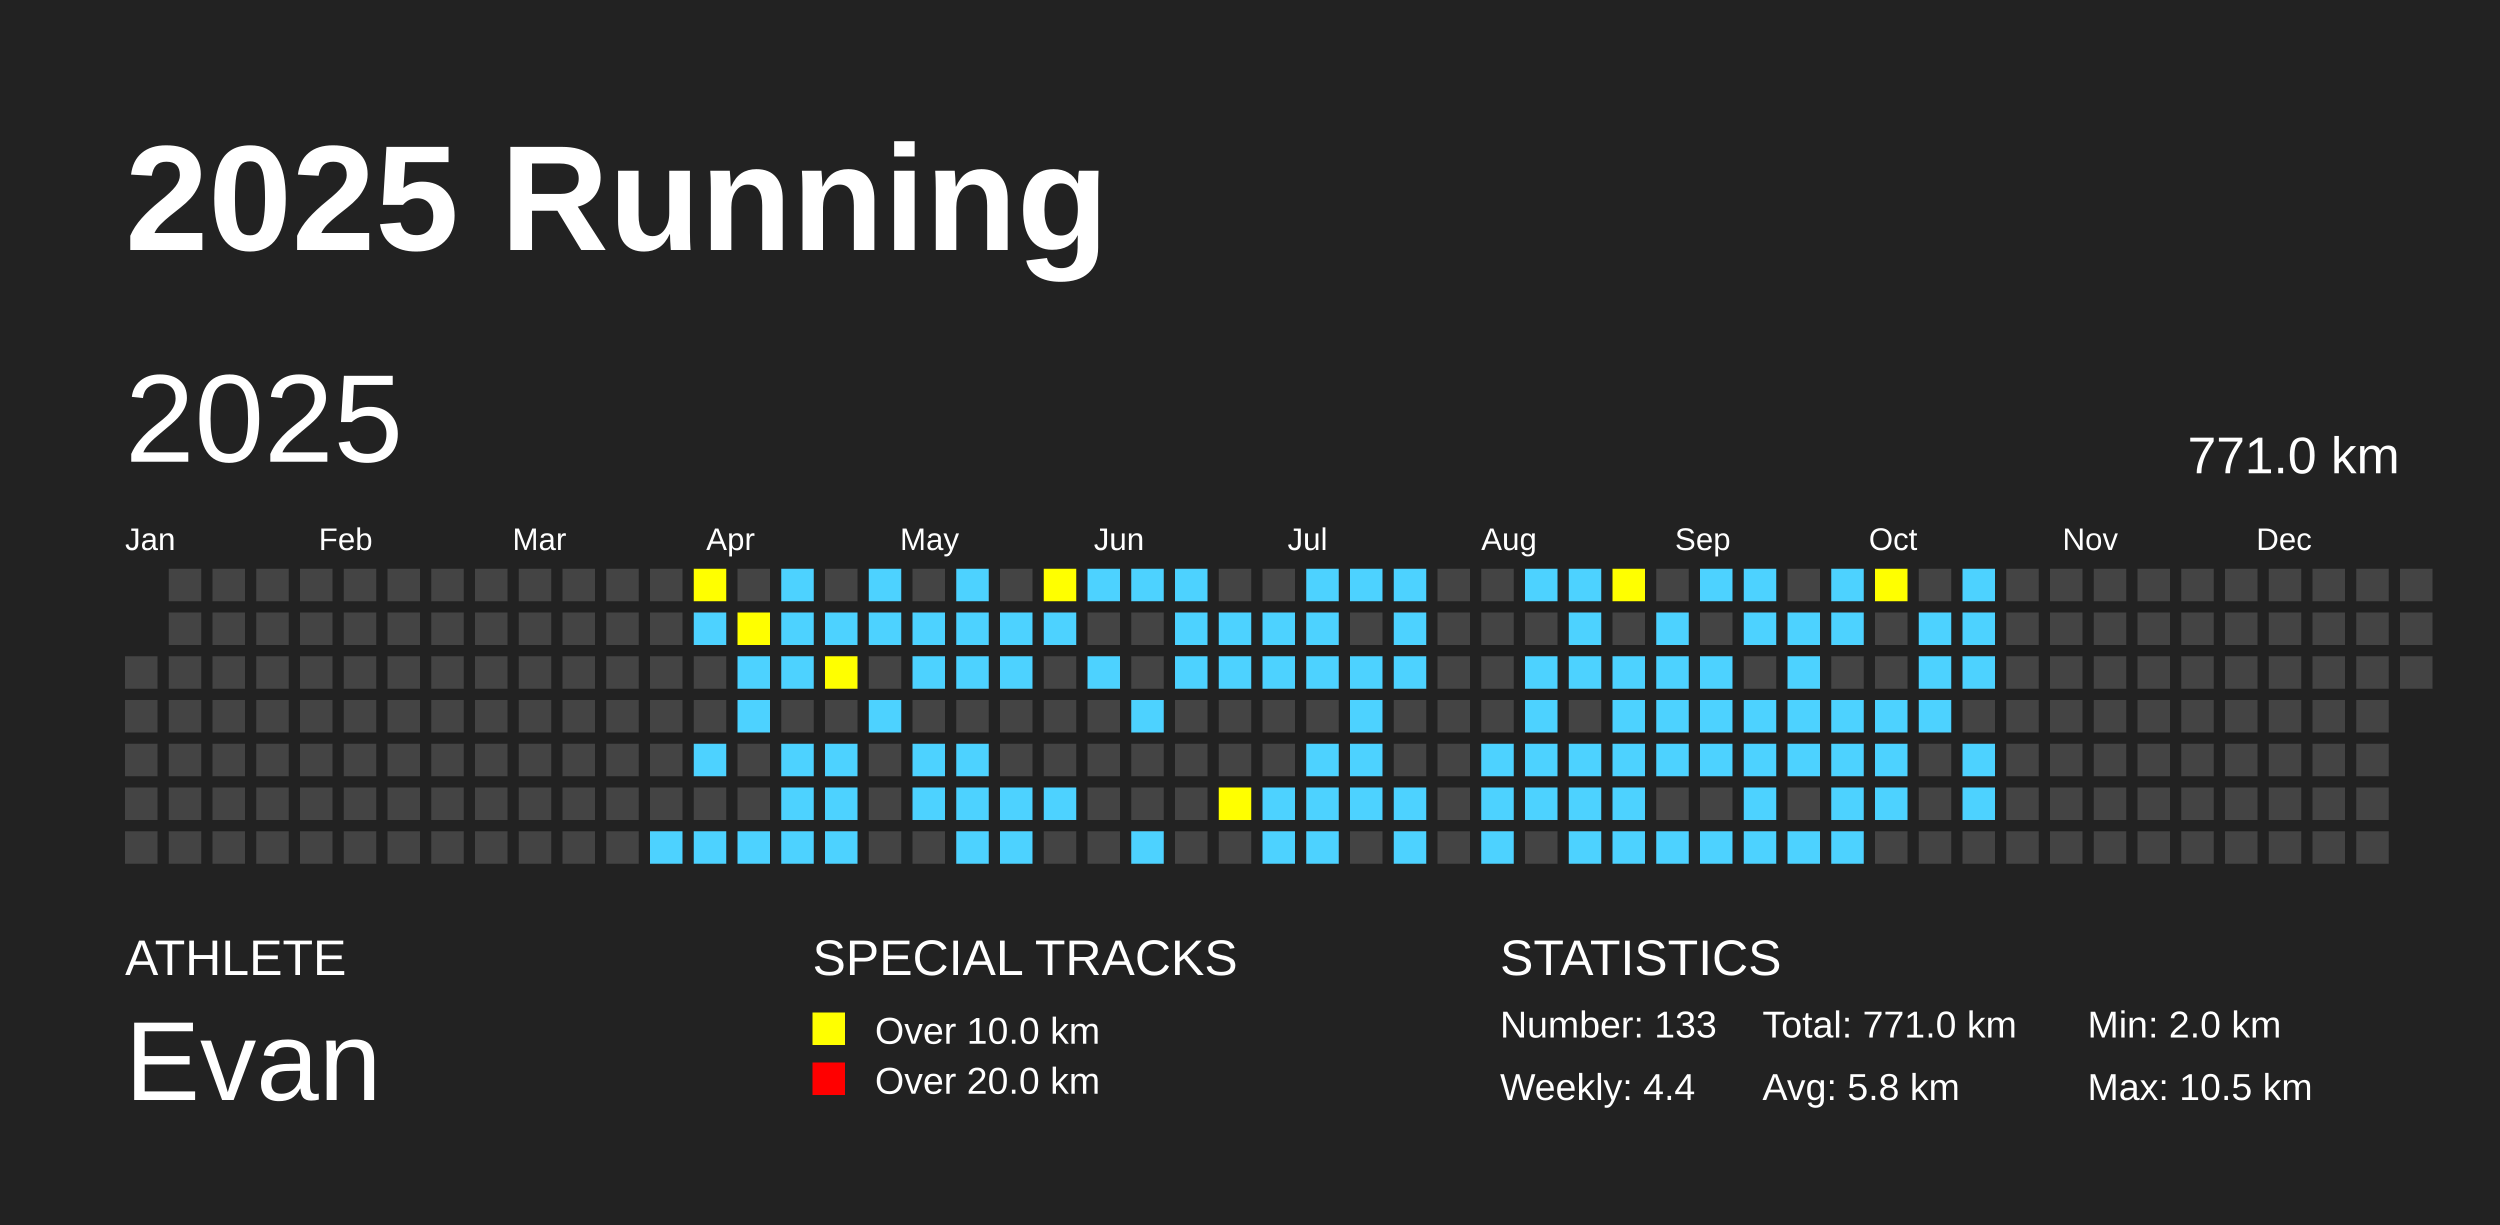
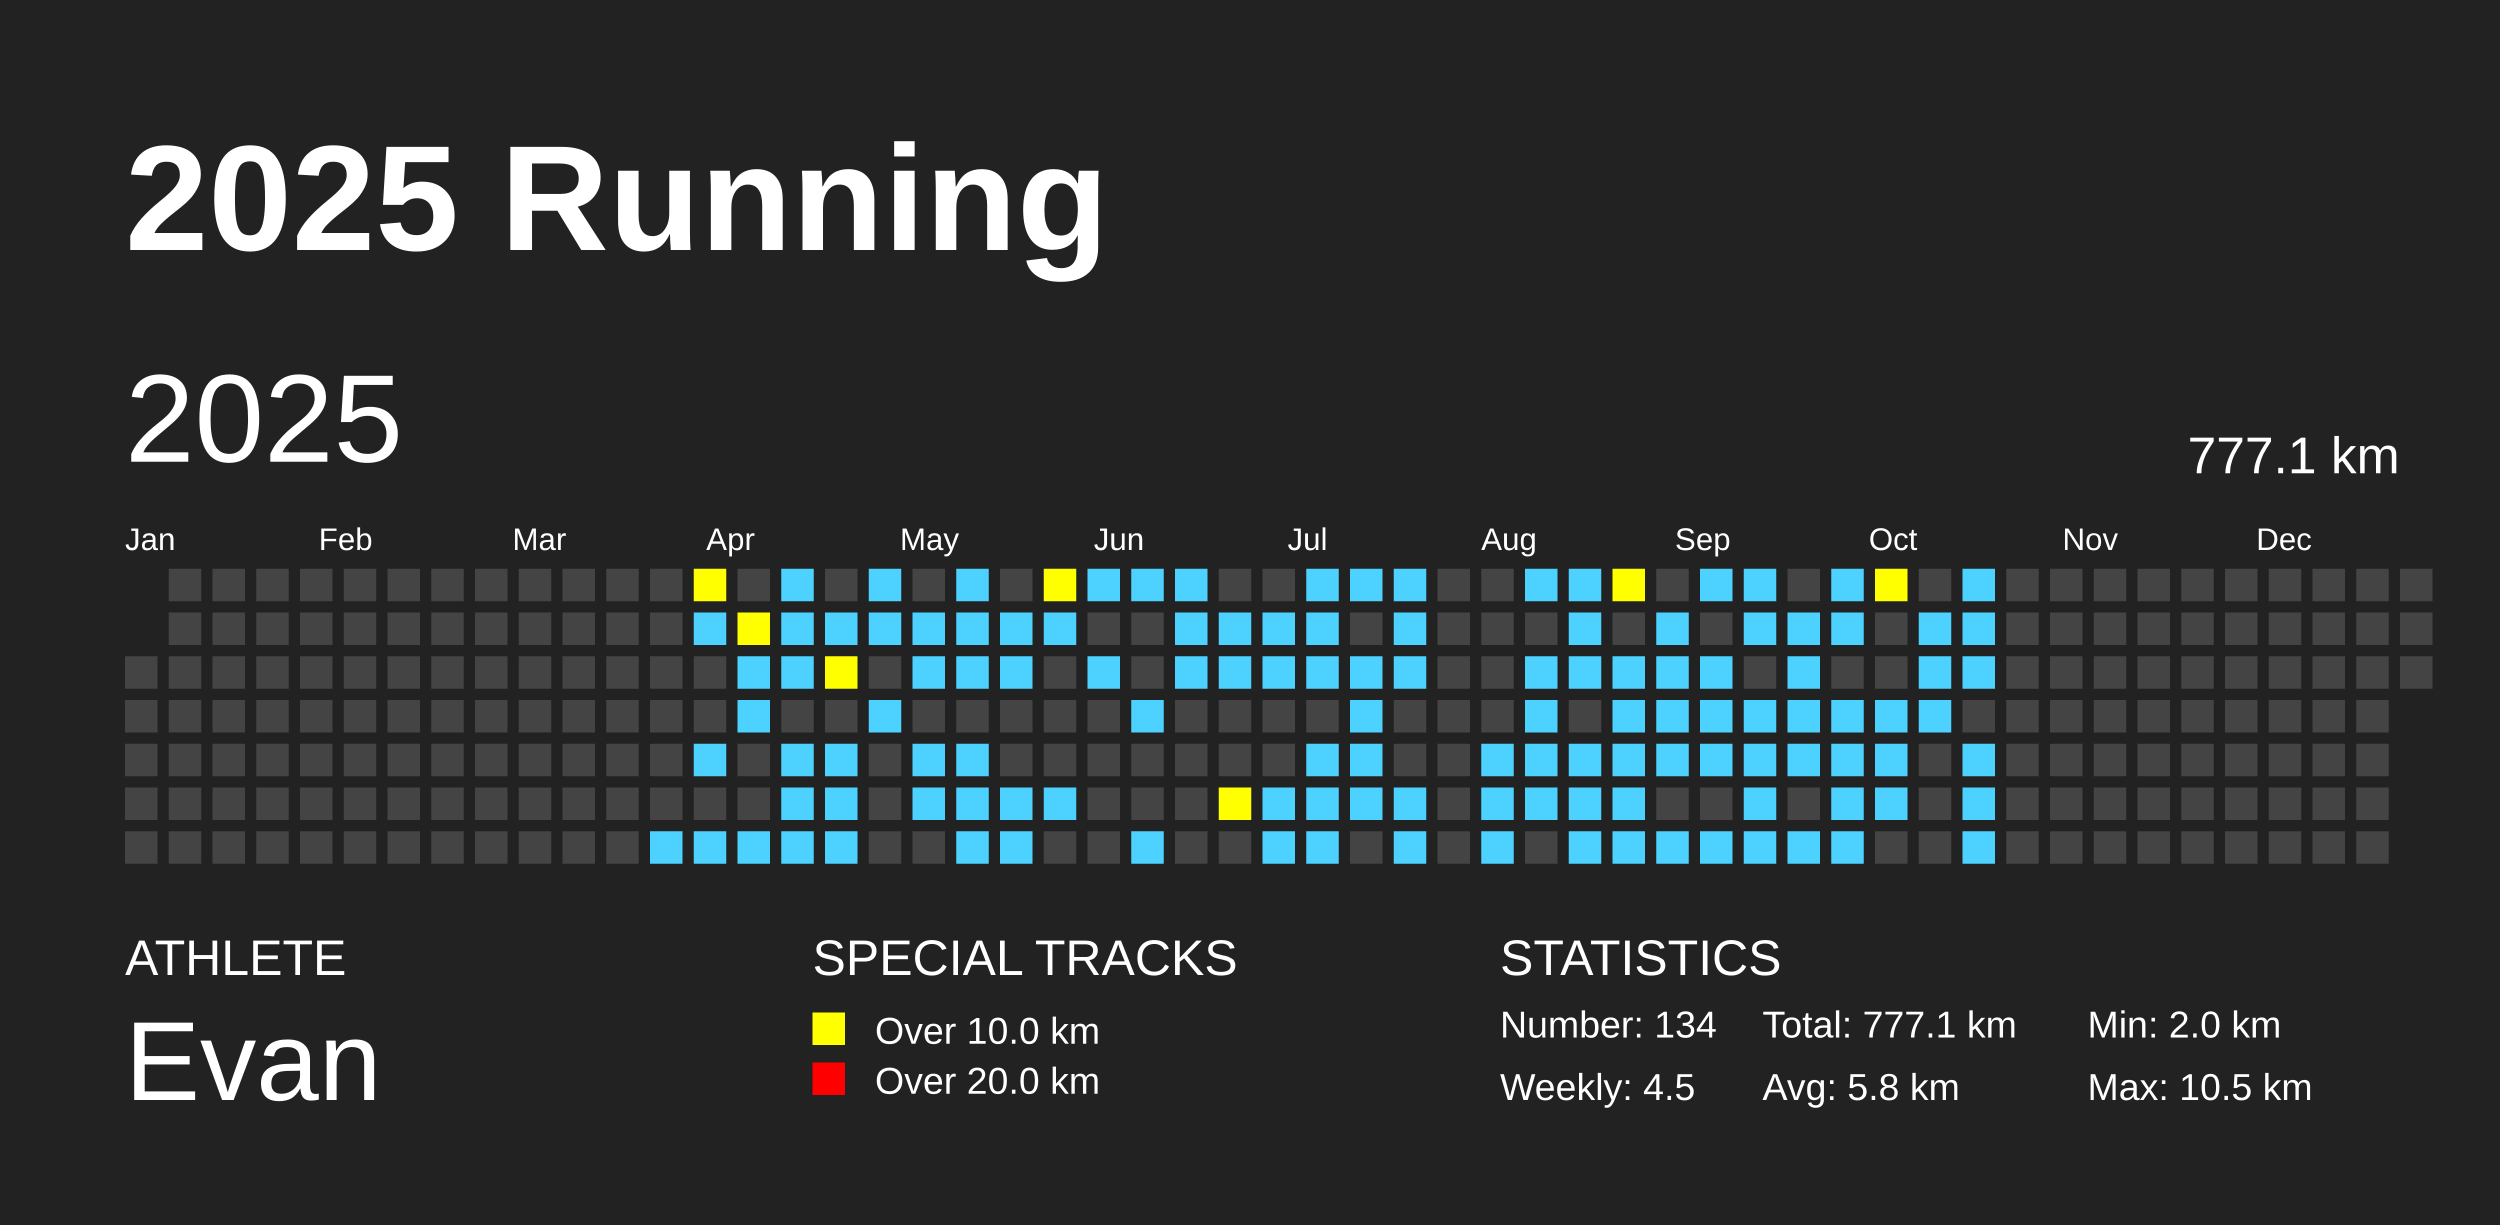
<svg xmlns="http://www.w3.org/2000/svg" baseProfile="full" height="98mm" version="1.1" viewBox="0,0,200,98" width="200mm">
  <defs />
  <rect fill="#222222" height="98" width="200" x="0" y="0" />
  <text fill="#FFFFFF" style="font-size:12px; font-family:Arial; font-weight:bold;" x="10" y="20">2025 Running</text>
  <text fill="#FFFFFF" style="font-size:4px; font-family:Arial" x="10" y="78">ATHLETE</text>
  <text fill="#FFFFFF" style="font-size:9px; font-family:Arial" x="10" y="88">Evan</text>
  <text fill="#FFFFFF" style="font-size:4px; font-family:Arial" x="65" y="78">SPECIAL TRACKS</text>
  <rect fill="yellow" height="2.6" width="2.6" x="65" y="81" />
  <text fill="#FFFFFF" style="font-size:3px; font-family:Arial" x="70" y="83.5">Over 10.0 km</text>
  <rect fill="red" height="2.6" width="2.6" x="65" y="85" />
  <text fill="#FFFFFF" style="font-size:3px; font-family:Arial" x="70" y="87.5">Over 20.0 km</text>
  <text fill="#FFFFFF" style="font-size:4px; font-family:Arial" x="120" y="78">STATISTICS</text>
-   <text fill="#FFFFFF" style="font-size:3px; font-family:Arial" x="120" y="83">Number: 133</text>
-   <text fill="#FFFFFF" style="font-size:3px; font-family:Arial" x="120" y="88">Weekly: 4.4</text>
-   <text fill="#FFFFFF" style="font-size:3px; font-family:Arial" x="141" y="83">Total: 771.0 km</text>
+   <text fill="#FFFFFF" style="font-size:3px; font-family:Arial" x="120" y="83">Number: 134</text>
+   <text fill="#FFFFFF" style="font-size:3px; font-family:Arial" x="120" y="88">Weekly: 4.5</text>
+   <text fill="#FFFFFF" style="font-size:3px; font-family:Arial" x="141" y="83">Total: 777.1 km</text>
  <text fill="#FFFFFF" style="font-size:3px; font-family:Arial" x="141" y="88">Avg: 5.8 km</text>
  <text fill="#FFFFFF" style="font-size:3px; font-family:Arial" x="167" y="83">Min: 2.0 km</text>
  <text fill="#FFFFFF" style="font-size:3px; font-family:Arial" x="167" y="88">Max: 10.5 km</text>
  <text dominant-baseline="hanging" fill="#FFFFFF" style="font-size:10.0px; font-family:Arial;" x="10" y="30">2025</text>
-   <text dominant-baseline="hanging" fill="#FFFFFF" style="font-size:4.125px; font-family:Arial;" x="175" y="35">771.0 km</text>
+   <text dominant-baseline="hanging" fill="#FFFFFF" style="font-size:4.125px; font-family:Arial;" x="175" y="35">777.1 km</text>
  <text fill="#FFFFFF" style="font-size:2.5px; font-family:Arial" x="10.0" y="44">Jan</text>
  <text fill="#FFFFFF" style="font-size:2.5px; font-family:Arial" x="25.5" y="44">Feb</text>
  <text fill="#FFFFFF" style="font-size:2.5px; font-family:Arial" x="41.0" y="44">Mar</text>
  <text fill="#FFFFFF" style="font-size:2.5px; font-family:Arial" x="56.5" y="44">Apr</text>
  <text fill="#FFFFFF" style="font-size:2.5px; font-family:Arial" x="72.0" y="44">May</text>
  <text fill="#FFFFFF" style="font-size:2.5px; font-family:Arial" x="87.5" y="44">Jun</text>
  <text fill="#FFFFFF" style="font-size:2.5px; font-family:Arial" x="103.0" y="44">Jul</text>
  <text fill="#FFFFFF" style="font-size:2.5px; font-family:Arial" x="118.5" y="44">Aug</text>
  <text fill="#FFFFFF" style="font-size:2.5px; font-family:Arial" x="134.0" y="44">Sep</text>
  <text fill="#FFFFFF" style="font-size:2.5px; font-family:Arial" x="149.5" y="44">Oct</text>
  <text fill="#FFFFFF" style="font-size:2.5px; font-family:Arial" x="165.0" y="44">Nov</text>
  <text fill="#FFFFFF" style="font-size:2.5px; font-family:Arial" x="180.5" y="44">Dec</text>
  <rect fill="#444444" height="2.6" width="2.6" x="10.0" y="52.5" />
  <rect fill="#444444" height="2.6" width="2.6" x="10.0" y="56.0" />
  <rect fill="#444444" height="2.6" width="2.6" x="10.0" y="59.5" />
  <rect fill="#444444" height="2.6" width="2.6" x="10.0" y="63.0" />
  <rect fill="#444444" height="2.6" width="2.6" x="10.0" y="66.5" />
  <rect fill="#444444" height="2.6" width="2.6" x="13.5" y="45.5" />
  <rect fill="#444444" height="2.6" width="2.6" x="13.5" y="49.0" />
  <rect fill="#444444" height="2.6" width="2.6" x="13.5" y="52.5" />
  <rect fill="#444444" height="2.6" width="2.6" x="13.5" y="56.0" />
  <rect fill="#444444" height="2.6" width="2.6" x="13.5" y="59.5" />
  <rect fill="#444444" height="2.6" width="2.6" x="13.5" y="63.0" />
  <rect fill="#444444" height="2.6" width="2.6" x="13.5" y="66.5" />
  <rect fill="#444444" height="2.6" width="2.6" x="17.0" y="45.5" />
  <rect fill="#444444" height="2.6" width="2.6" x="17.0" y="49.0" />
  <rect fill="#444444" height="2.6" width="2.6" x="17.0" y="52.5" />
  <rect fill="#444444" height="2.6" width="2.6" x="17.0" y="56.0" />
  <rect fill="#444444" height="2.6" width="2.6" x="17.0" y="59.5" />
  <rect fill="#444444" height="2.6" width="2.6" x="17.0" y="63.0" />
  <rect fill="#444444" height="2.6" width="2.6" x="17.0" y="66.5" />
  <rect fill="#444444" height="2.6" width="2.6" x="20.5" y="45.5" />
  <rect fill="#444444" height="2.6" width="2.6" x="20.5" y="49.0" />
  <rect fill="#444444" height="2.6" width="2.6" x="20.5" y="52.5" />
  <rect fill="#444444" height="2.6" width="2.6" x="20.5" y="56.0" />
  <rect fill="#444444" height="2.6" width="2.6" x="20.5" y="59.5" />
  <rect fill="#444444" height="2.6" width="2.6" x="20.5" y="63.0" />
  <rect fill="#444444" height="2.6" width="2.6" x="20.5" y="66.5" />
  <rect fill="#444444" height="2.6" width="2.6" x="24.0" y="45.5" />
  <rect fill="#444444" height="2.6" width="2.6" x="24.0" y="49.0" />
  <rect fill="#444444" height="2.6" width="2.6" x="24.0" y="52.5" />
  <rect fill="#444444" height="2.6" width="2.6" x="24.0" y="56.0" />
  <rect fill="#444444" height="2.6" width="2.6" x="24.0" y="59.5" />
  <rect fill="#444444" height="2.6" width="2.6" x="24.0" y="63.0" />
  <rect fill="#444444" height="2.6" width="2.6" x="24.0" y="66.5" />
  <rect fill="#444444" height="2.6" width="2.6" x="27.5" y="45.5" />
  <rect fill="#444444" height="2.6" width="2.6" x="27.5" y="49.0" />
  <rect fill="#444444" height="2.6" width="2.6" x="27.5" y="52.5" />
  <rect fill="#444444" height="2.6" width="2.6" x="27.5" y="56.0" />
  <rect fill="#444444" height="2.6" width="2.6" x="27.5" y="59.5" />
  <rect fill="#444444" height="2.6" width="2.6" x="27.5" y="63.0" />
  <rect fill="#444444" height="2.6" width="2.6" x="27.5" y="66.5" />
  <rect fill="#444444" height="2.6" width="2.6" x="31.0" y="45.5" />
  <rect fill="#444444" height="2.6" width="2.6" x="31.0" y="49.0" />
  <rect fill="#444444" height="2.6" width="2.6" x="31.0" y="52.5" />
  <rect fill="#444444" height="2.6" width="2.6" x="31.0" y="56.0" />
  <rect fill="#444444" height="2.6" width="2.6" x="31.0" y="59.5" />
  <rect fill="#444444" height="2.6" width="2.6" x="31.0" y="63.0" />
  <rect fill="#444444" height="2.6" width="2.6" x="31.0" y="66.5" />
  <rect fill="#444444" height="2.6" width="2.6" x="34.5" y="45.5" />
  <rect fill="#444444" height="2.6" width="2.6" x="34.5" y="49.0" />
  <rect fill="#444444" height="2.6" width="2.6" x="34.5" y="52.5" />
  <rect fill="#444444" height="2.6" width="2.6" x="34.5" y="56.0" />
  <rect fill="#444444" height="2.6" width="2.6" x="34.5" y="59.5" />
  <rect fill="#444444" height="2.6" width="2.6" x="34.5" y="63.0" />
  <rect fill="#444444" height="2.6" width="2.6" x="34.5" y="66.5" />
  <rect fill="#444444" height="2.6" width="2.6" x="38.0" y="45.5" />
  <rect fill="#444444" height="2.6" width="2.6" x="38.0" y="49.0" />
  <rect fill="#444444" height="2.6" width="2.6" x="38.0" y="52.5" />
  <rect fill="#444444" height="2.6" width="2.6" x="38.0" y="56.0" />
  <rect fill="#444444" height="2.6" width="2.6" x="38.0" y="59.5" />
  <rect fill="#444444" height="2.6" width="2.6" x="38.0" y="63.0" />
  <rect fill="#444444" height="2.6" width="2.6" x="38.0" y="66.5" />
  <rect fill="#444444" height="2.6" width="2.6" x="41.5" y="45.5" />
  <rect fill="#444444" height="2.6" width="2.6" x="41.5" y="49.0" />
  <rect fill="#444444" height="2.6" width="2.6" x="41.5" y="52.5" />
  <rect fill="#444444" height="2.6" width="2.6" x="41.5" y="56.0" />
  <rect fill="#444444" height="2.6" width="2.6" x="41.5" y="59.5" />
  <rect fill="#444444" height="2.6" width="2.6" x="41.5" y="63.0" />
  <rect fill="#444444" height="2.6" width="2.6" x="41.5" y="66.5" />
  <rect fill="#444444" height="2.6" width="2.6" x="45.0" y="45.5" />
  <rect fill="#444444" height="2.6" width="2.6" x="45.0" y="49.0" />
  <rect fill="#444444" height="2.6" width="2.6" x="45.0" y="52.5" />
  <rect fill="#444444" height="2.6" width="2.6" x="45.0" y="56.0" />
  <rect fill="#444444" height="2.6" width="2.6" x="45.0" y="59.5" />
  <rect fill="#444444" height="2.6" width="2.6" x="45.0" y="63.0" />
  <rect fill="#444444" height="2.6" width="2.6" x="45.0" y="66.5" />
  <rect fill="#444444" height="2.6" width="2.6" x="48.5" y="45.5" />
  <rect fill="#444444" height="2.6" width="2.6" x="48.5" y="49.0" />
  <rect fill="#444444" height="2.6" width="2.6" x="48.5" y="52.5" />
  <rect fill="#444444" height="2.6" width="2.6" x="48.5" y="56.0" />
  <rect fill="#444444" height="2.6" width="2.6" x="48.5" y="59.5" />
  <rect fill="#444444" height="2.6" width="2.6" x="48.5" y="63.0" />
  <rect fill="#444444" height="2.6" width="2.6" x="48.5" y="66.5" />
  <rect fill="#444444" height="2.6" width="2.6" x="52.0" y="45.5" />
  <rect fill="#444444" height="2.6" width="2.6" x="52.0" y="49.0" />
  <rect fill="#444444" height="2.6" width="2.6" x="52.0" y="52.5" />
  <rect fill="#444444" height="2.6" width="2.6" x="52.0" y="56.0" />
  <rect fill="#444444" height="2.6" width="2.6" x="52.0" y="59.5" />
  <rect fill="#444444" height="2.6" width="2.6" x="52.0" y="63.0" />
  <rect fill="#4DD2FF" height="2.6" width="2.6" x="52.0" y="66.5" />
  <rect fill="yellow" height="2.6" width="2.6" x="55.5" y="45.5" />
  <rect fill="#4DD2FF" height="2.6" width="2.6" x="55.5" y="49.0" />
  <rect fill="#444444" height="2.6" width="2.6" x="55.5" y="52.5" />
  <rect fill="#444444" height="2.6" width="2.6" x="55.5" y="56.0" />
  <rect fill="#4DD2FF" height="2.6" width="2.6" x="55.5" y="59.5" />
  <rect fill="#444444" height="2.6" width="2.6" x="55.5" y="63.0" />
  <rect fill="#4DD2FF" height="2.6" width="2.6" x="55.5" y="66.5" />
  <rect fill="#444444" height="2.6" width="2.6" x="59.0" y="45.5" />
  <rect fill="yellow" height="2.6" width="2.6" x="59.0" y="49.0" />
  <rect fill="#4DD2FF" height="2.6" width="2.6" x="59.0" y="52.5" />
  <rect fill="#4DD2FF" height="2.6" width="2.6" x="59.0" y="56.0" />
  <rect fill="#444444" height="2.6" width="2.6" x="59.0" y="59.5" />
  <rect fill="#444444" height="2.6" width="2.6" x="59.0" y="63.0" />
  <rect fill="#4DD2FF" height="2.6" width="2.6" x="59.0" y="66.5" />
  <rect fill="#4DD2FF" height="2.6" width="2.6" x="62.5" y="45.5" />
  <rect fill="#4DD2FF" height="2.6" width="2.6" x="62.5" y="49.0" />
  <rect fill="#4DD2FF" height="2.6" width="2.6" x="62.5" y="52.5" />
  <rect fill="#444444" height="2.6" width="2.6" x="62.5" y="56.0" />
  <rect fill="#4DD2FF" height="2.6" width="2.6" x="62.5" y="59.5" />
  <rect fill="#4DD2FF" height="2.6" width="2.6" x="62.5" y="63.0" />
  <rect fill="#4DD2FF" height="2.6" width="2.6" x="62.5" y="66.5" />
  <rect fill="#444444" height="2.6" width="2.6" x="66.0" y="45.5" />
  <rect fill="#4DD2FF" height="2.6" width="2.6" x="66.0" y="49.0" />
  <rect fill="yellow" height="2.6" width="2.6" x="66.0" y="52.5" />
  <rect fill="#444444" height="2.6" width="2.6" x="66.0" y="56.0" />
  <rect fill="#4DD2FF" height="2.6" width="2.6" x="66.0" y="59.5" />
  <rect fill="#4DD2FF" height="2.6" width="2.6" x="66.0" y="63.0" />
  <rect fill="#4DD2FF" height="2.6" width="2.6" x="66.0" y="66.5" />
  <rect fill="#4DD2FF" height="2.6" width="2.6" x="69.5" y="45.5" />
  <rect fill="#4DD2FF" height="2.6" width="2.6" x="69.5" y="49.0" />
  <rect fill="#444444" height="2.6" width="2.6" x="69.5" y="52.5" />
  <rect fill="#4DD2FF" height="2.6" width="2.6" x="69.5" y="56.0" />
  <rect fill="#444444" height="2.6" width="2.6" x="69.5" y="59.5" />
  <rect fill="#444444" height="2.6" width="2.6" x="69.5" y="63.0" />
  <rect fill="#444444" height="2.6" width="2.6" x="69.5" y="66.5" />
  <rect fill="#444444" height="2.6" width="2.6" x="73.0" y="45.5" />
  <rect fill="#4DD2FF" height="2.6" width="2.6" x="73.0" y="49.0" />
  <rect fill="#4DD2FF" height="2.6" width="2.6" x="73.0" y="52.5" />
  <rect fill="#444444" height="2.6" width="2.6" x="73.0" y="56.0" />
  <rect fill="#4DD2FF" height="2.6" width="2.6" x="73.0" y="59.5" />
  <rect fill="#4DD2FF" height="2.6" width="2.6" x="73.0" y="63.0" />
  <rect fill="#444444" height="2.6" width="2.6" x="73.0" y="66.5" />
  <rect fill="#4DD2FF" height="2.6" width="2.6" x="76.5" y="45.5" />
  <rect fill="#4DD2FF" height="2.6" width="2.6" x="76.5" y="49.0" />
  <rect fill="#4DD2FF" height="2.6" width="2.6" x="76.5" y="52.5" />
  <rect fill="#444444" height="2.6" width="2.6" x="76.5" y="56.0" />
  <rect fill="#4DD2FF" height="2.6" width="2.6" x="76.5" y="59.5" />
  <rect fill="#4DD2FF" height="2.6" width="2.6" x="76.5" y="63.0" />
  <rect fill="#4DD2FF" height="2.6" width="2.6" x="76.5" y="66.5" />
  <rect fill="#444444" height="2.6" width="2.6" x="80.0" y="45.5" />
  <rect fill="#4DD2FF" height="2.6" width="2.6" x="80.0" y="49.0" />
  <rect fill="#4DD2FF" height="2.6" width="2.6" x="80.0" y="52.5" />
  <rect fill="#444444" height="2.6" width="2.6" x="80.0" y="56.0" />
  <rect fill="#444444" height="2.6" width="2.6" x="80.0" y="59.5" />
  <rect fill="#4DD2FF" height="2.6" width="2.6" x="80.0" y="63.0" />
  <rect fill="#4DD2FF" height="2.6" width="2.6" x="80.0" y="66.5" />
  <rect fill="yellow" height="2.6" width="2.6" x="83.5" y="45.5" />
  <rect fill="#4DD2FF" height="2.6" width="2.6" x="83.5" y="49.0" />
  <rect fill="#444444" height="2.6" width="2.6" x="83.5" y="52.5" />
  <rect fill="#444444" height="2.6" width="2.6" x="83.5" y="56.0" />
  <rect fill="#444444" height="2.6" width="2.6" x="83.5" y="59.5" />
  <rect fill="#4DD2FF" height="2.6" width="2.6" x="83.5" y="63.0" />
  <rect fill="#444444" height="2.6" width="2.6" x="83.5" y="66.5" />
  <rect fill="#4DD2FF" height="2.6" width="2.6" x="87.0" y="45.5" />
  <rect fill="#444444" height="2.6" width="2.6" x="87.0" y="49.0" />
  <rect fill="#4DD2FF" height="2.6" width="2.6" x="87.0" y="52.5" />
  <rect fill="#444444" height="2.6" width="2.6" x="87.0" y="56.0" />
  <rect fill="#444444" height="2.6" width="2.6" x="87.0" y="59.5" />
  <rect fill="#444444" height="2.6" width="2.6" x="87.0" y="63.0" />
  <rect fill="#444444" height="2.6" width="2.6" x="87.0" y="66.5" />
  <rect fill="#4DD2FF" height="2.6" width="2.6" x="90.5" y="45.5" />
  <rect fill="#444444" height="2.6" width="2.6" x="90.5" y="49.0" />
  <rect fill="#444444" height="2.6" width="2.6" x="90.5" y="52.5" />
  <rect fill="#4DD2FF" height="2.6" width="2.6" x="90.5" y="56.0" />
  <rect fill="#444444" height="2.6" width="2.6" x="90.5" y="59.5" />
  <rect fill="#444444" height="2.6" width="2.6" x="90.5" y="63.0" />
  <rect fill="#4DD2FF" height="2.6" width="2.6" x="90.5" y="66.5" />
  <rect fill="#4DD2FF" height="2.6" width="2.6" x="94.0" y="45.5" />
  <rect fill="#4DD2FF" height="2.6" width="2.6" x="94.0" y="49.0" />
  <rect fill="#4DD2FF" height="2.6" width="2.6" x="94.0" y="52.5" />
  <rect fill="#444444" height="2.6" width="2.6" x="94.0" y="56.0" />
  <rect fill="#444444" height="2.6" width="2.6" x="94.0" y="59.5" />
  <rect fill="#444444" height="2.6" width="2.6" x="94.0" y="63.0" />
  <rect fill="#444444" height="2.6" width="2.6" x="94.0" y="66.5" />
  <rect fill="#444444" height="2.6" width="2.6" x="97.5" y="45.5" />
  <rect fill="#4DD2FF" height="2.6" width="2.6" x="97.5" y="49.0" />
  <rect fill="#4DD2FF" height="2.6" width="2.6" x="97.5" y="52.5" />
  <rect fill="#444444" height="2.6" width="2.6" x="97.5" y="56.0" />
  <rect fill="#444444" height="2.6" width="2.6" x="97.5" y="59.5" />
  <rect fill="yellow" height="2.6" width="2.6" x="97.5" y="63.0" />
  <rect fill="#444444" height="2.6" width="2.6" x="97.5" y="66.5" />
  <rect fill="#444444" height="2.6" width="2.6" x="101.0" y="45.5" />
  <rect fill="#4DD2FF" height="2.6" width="2.6" x="101.0" y="49.0" />
  <rect fill="#4DD2FF" height="2.6" width="2.6" x="101.0" y="52.5" />
  <rect fill="#444444" height="2.6" width="2.6" x="101.0" y="56.0" />
  <rect fill="#444444" height="2.6" width="2.6" x="101.0" y="59.5" />
  <rect fill="#4DD2FF" height="2.6" width="2.6" x="101.0" y="63.0" />
  <rect fill="#4DD2FF" height="2.6" width="2.6" x="101.0" y="66.5" />
  <rect fill="#4DD2FF" height="2.6" width="2.6" x="104.5" y="45.5" />
  <rect fill="#4DD2FF" height="2.6" width="2.6" x="104.5" y="49.0" />
  <rect fill="#4DD2FF" height="2.6" width="2.6" x="104.5" y="52.5" />
  <rect fill="#444444" height="2.6" width="2.6" x="104.5" y="56.0" />
  <rect fill="#4DD2FF" height="2.6" width="2.6" x="104.5" y="59.5" />
  <rect fill="#4DD2FF" height="2.6" width="2.6" x="104.5" y="63.0" />
  <rect fill="#4DD2FF" height="2.6" width="2.6" x="104.5" y="66.5" />
  <rect fill="#4DD2FF" height="2.6" width="2.6" x="108.0" y="45.5" />
  <rect fill="#444444" height="2.6" width="2.6" x="108.0" y="49.0" />
  <rect fill="#4DD2FF" height="2.6" width="2.6" x="108.0" y="52.5" />
  <rect fill="#4DD2FF" height="2.6" width="2.6" x="108.0" y="56.0" />
  <rect fill="#4DD2FF" height="2.6" width="2.6" x="108.0" y="59.5" />
  <rect fill="#4DD2FF" height="2.6" width="2.6" x="108.0" y="63.0" />
  <rect fill="#444444" height="2.6" width="2.6" x="108.0" y="66.5" />
  <rect fill="#4DD2FF" height="2.6" width="2.6" x="111.5" y="45.5" />
  <rect fill="#4DD2FF" height="2.6" width="2.6" x="111.5" y="49.0" />
  <rect fill="#4DD2FF" height="2.6" width="2.6" x="111.5" y="52.5" />
  <rect fill="#444444" height="2.6" width="2.6" x="111.5" y="56.0" />
  <rect fill="#444444" height="2.6" width="2.6" x="111.5" y="59.5" />
  <rect fill="#4DD2FF" height="2.6" width="2.6" x="111.5" y="63.0" />
  <rect fill="#4DD2FF" height="2.6" width="2.6" x="111.5" y="66.5" />
  <rect fill="#444444" height="2.6" width="2.6" x="115.0" y="45.5" />
  <rect fill="#444444" height="2.6" width="2.6" x="115.0" y="49.0" />
  <rect fill="#444444" height="2.6" width="2.6" x="115.0" y="52.5" />
  <rect fill="#444444" height="2.6" width="2.6" x="115.0" y="56.0" />
  <rect fill="#444444" height="2.6" width="2.6" x="115.0" y="59.5" />
  <rect fill="#444444" height="2.6" width="2.6" x="115.0" y="63.0" />
  <rect fill="#444444" height="2.6" width="2.6" x="115.0" y="66.5" />
  <rect fill="#444444" height="2.6" width="2.6" x="118.5" y="45.5" />
  <rect fill="#444444" height="2.6" width="2.6" x="118.5" y="49.0" />
  <rect fill="#444444" height="2.6" width="2.6" x="118.5" y="52.5" />
  <rect fill="#444444" height="2.6" width="2.6" x="118.5" y="56.0" />
  <rect fill="#4DD2FF" height="2.6" width="2.6" x="118.5" y="59.5" />
  <rect fill="#4DD2FF" height="2.6" width="2.6" x="118.5" y="63.0" />
  <rect fill="#4DD2FF" height="2.6" width="2.6" x="118.5" y="66.5" />
  <rect fill="#4DD2FF" height="2.6" width="2.6" x="122.0" y="45.5" />
  <rect fill="#444444" height="2.6" width="2.6" x="122.0" y="49.0" />
  <rect fill="#4DD2FF" height="2.6" width="2.6" x="122.0" y="52.5" />
  <rect fill="#4DD2FF" height="2.6" width="2.6" x="122.0" y="56.0" />
  <rect fill="#4DD2FF" height="2.6" width="2.6" x="122.0" y="59.5" />
  <rect fill="#4DD2FF" height="2.6" width="2.6" x="122.0" y="63.0" />
  <rect fill="#444444" height="2.6" width="2.6" x="122.0" y="66.5" />
  <rect fill="#4DD2FF" height="2.6" width="2.6" x="125.5" y="45.5" />
  <rect fill="#4DD2FF" height="2.6" width="2.6" x="125.5" y="49.0" />
  <rect fill="#4DD2FF" height="2.6" width="2.6" x="125.5" y="52.5" />
  <rect fill="#444444" height="2.6" width="2.6" x="125.5" y="56.0" />
  <rect fill="#4DD2FF" height="2.6" width="2.6" x="125.5" y="59.5" />
  <rect fill="#4DD2FF" height="2.6" width="2.6" x="125.5" y="63.0" />
  <rect fill="#4DD2FF" height="2.6" width="2.6" x="125.5" y="66.5" />
  <rect fill="yellow" height="2.6" width="2.6" x="129.0" y="45.5" />
  <rect fill="#444444" height="2.6" width="2.6" x="129.0" y="49.0" />
  <rect fill="#4DD2FF" height="2.6" width="2.6" x="129.0" y="52.5" />
  <rect fill="#4DD2FF" height="2.6" width="2.6" x="129.0" y="56.0" />
  <rect fill="#4DD2FF" height="2.6" width="2.6" x="129.0" y="59.5" />
  <rect fill="#4DD2FF" height="2.6" width="2.6" x="129.0" y="63.0" />
  <rect fill="#4DD2FF" height="2.6" width="2.6" x="129.0" y="66.5" />
  <rect fill="#444444" height="2.6" width="2.6" x="132.5" y="45.5" />
  <rect fill="#4DD2FF" height="2.6" width="2.6" x="132.5" y="49.0" />
  <rect fill="#4DD2FF" height="2.6" width="2.6" x="132.5" y="52.5" />
  <rect fill="#4DD2FF" height="2.6" width="2.6" x="132.5" y="56.0" />
  <rect fill="#4DD2FF" height="2.6" width="2.6" x="132.5" y="59.5" />
  <rect fill="#444444" height="2.6" width="2.6" x="132.5" y="63.0" />
  <rect fill="#4DD2FF" height="2.6" width="2.6" x="132.5" y="66.5" />
  <rect fill="#4DD2FF" height="2.6" width="2.6" x="136.0" y="45.5" />
  <rect fill="#444444" height="2.6" width="2.6" x="136.0" y="49.0" />
  <rect fill="#4DD2FF" height="2.6" width="2.6" x="136.0" y="52.5" />
  <rect fill="#4DD2FF" height="2.6" width="2.6" x="136.0" y="56.0" />
  <rect fill="#4DD2FF" height="2.6" width="2.6" x="136.0" y="59.5" />
  <rect fill="#444444" height="2.6" width="2.6" x="136.0" y="63.0" />
  <rect fill="#4DD2FF" height="2.6" width="2.6" x="136.0" y="66.5" />
  <rect fill="#4DD2FF" height="2.6" width="2.6" x="139.5" y="45.5" />
  <rect fill="#4DD2FF" height="2.6" width="2.6" x="139.5" y="49.0" />
  <rect fill="#444444" height="2.6" width="2.6" x="139.5" y="52.5" />
  <rect fill="#4DD2FF" height="2.6" width="2.6" x="139.5" y="56.0" />
  <rect fill="#4DD2FF" height="2.6" width="2.6" x="139.5" y="59.5" />
  <rect fill="#4DD2FF" height="2.6" width="2.6" x="139.5" y="63.0" />
  <rect fill="#4DD2FF" height="2.6" width="2.6" x="139.5" y="66.5" />
  <rect fill="#444444" height="2.6" width="2.6" x="143.0" y="45.5" />
  <rect fill="#4DD2FF" height="2.6" width="2.6" x="143.0" y="49.0" />
  <rect fill="#4DD2FF" height="2.6" width="2.6" x="143.0" y="52.5" />
  <rect fill="#4DD2FF" height="2.6" width="2.6" x="143.0" y="56.0" />
  <rect fill="#4DD2FF" height="2.6" width="2.6" x="143.0" y="59.5" />
  <rect fill="#444444" height="2.6" width="2.6" x="143.0" y="63.0" />
  <rect fill="#4DD2FF" height="2.6" width="2.6" x="143.0" y="66.5" />
  <rect fill="#4DD2FF" height="2.6" width="2.6" x="146.5" y="45.5" />
  <rect fill="#4DD2FF" height="2.6" width="2.6" x="146.5" y="49.0" />
  <rect fill="#444444" height="2.6" width="2.6" x="146.5" y="52.5" />
  <rect fill="#4DD2FF" height="2.6" width="2.6" x="146.5" y="56.0" />
  <rect fill="#4DD2FF" height="2.6" width="2.6" x="146.5" y="59.5" />
  <rect fill="#4DD2FF" height="2.6" width="2.6" x="146.5" y="63.0" />
  <rect fill="#4DD2FF" height="2.6" width="2.6" x="146.5" y="66.5" />
  <rect fill="yellow" height="2.6" width="2.6" x="150.0" y="45.5" />
  <rect fill="#444444" height="2.6" width="2.6" x="150.0" y="49.0" />
  <rect fill="#444444" height="2.6" width="2.6" x="150.0" y="52.5" />
  <rect fill="#4DD2FF" height="2.6" width="2.6" x="150.0" y="56.0" />
  <rect fill="#4DD2FF" height="2.6" width="2.6" x="150.0" y="59.5" />
  <rect fill="#4DD2FF" height="2.6" width="2.6" x="150.0" y="63.0" />
  <rect fill="#444444" height="2.6" width="2.6" x="150.0" y="66.5" />
  <rect fill="#444444" height="2.6" width="2.6" x="153.5" y="45.5" />
  <rect fill="#4DD2FF" height="2.6" width="2.6" x="153.5" y="49.0" />
  <rect fill="#4DD2FF" height="2.6" width="2.6" x="153.5" y="52.5" />
  <rect fill="#4DD2FF" height="2.6" width="2.6" x="153.5" y="56.0" />
  <rect fill="#444444" height="2.6" width="2.6" x="153.5" y="59.5" />
  <rect fill="#444444" height="2.6" width="2.6" x="153.5" y="63.0" />
  <rect fill="#444444" height="2.6" width="2.6" x="153.5" y="66.5" />
  <rect fill="#4DD2FF" height="2.6" width="2.6" x="157.0" y="45.5" />
  <rect fill="#4DD2FF" height="2.6" width="2.6" x="157.0" y="49.0" />
  <rect fill="#4DD2FF" height="2.6" width="2.6" x="157.0" y="52.5" />
  <rect fill="#444444" height="2.6" width="2.6" x="157.0" y="56.0" />
  <rect fill="#4DD2FF" height="2.6" width="2.6" x="157.0" y="59.5" />
  <rect fill="#4DD2FF" height="2.6" width="2.6" x="157.0" y="63.0" />
-   <rect fill="#444444" height="2.6" width="2.6" x="157.0" y="66.5" />
+   <rect fill="#4DD2FF" height="2.6" width="2.6" x="157.0" y="66.5" />
  <rect fill="#444444" height="2.6" width="2.6" x="160.5" y="45.5" />
  <rect fill="#444444" height="2.6" width="2.6" x="160.5" y="49.0" />
  <rect fill="#444444" height="2.6" width="2.6" x="160.5" y="52.5" />
  <rect fill="#444444" height="2.6" width="2.6" x="160.5" y="56.0" />
  <rect fill="#444444" height="2.6" width="2.6" x="160.5" y="59.5" />
  <rect fill="#444444" height="2.6" width="2.6" x="160.5" y="63.0" />
  <rect fill="#444444" height="2.6" width="2.6" x="160.5" y="66.5" />
  <rect fill="#444444" height="2.6" width="2.6" x="164.0" y="45.5" />
  <rect fill="#444444" height="2.6" width="2.6" x="164.0" y="49.0" />
  <rect fill="#444444" height="2.6" width="2.6" x="164.0" y="52.5" />
  <rect fill="#444444" height="2.6" width="2.6" x="164.0" y="56.0" />
  <rect fill="#444444" height="2.6" width="2.6" x="164.0" y="59.5" />
  <rect fill="#444444" height="2.6" width="2.6" x="164.0" y="63.0" />
  <rect fill="#444444" height="2.6" width="2.6" x="164.0" y="66.5" />
  <rect fill="#444444" height="2.6" width="2.6" x="167.5" y="45.5" />
  <rect fill="#444444" height="2.6" width="2.6" x="167.5" y="49.0" />
  <rect fill="#444444" height="2.6" width="2.6" x="167.5" y="52.5" />
  <rect fill="#444444" height="2.6" width="2.6" x="167.5" y="56.0" />
  <rect fill="#444444" height="2.6" width="2.6" x="167.5" y="59.5" />
  <rect fill="#444444" height="2.6" width="2.6" x="167.5" y="63.0" />
  <rect fill="#444444" height="2.6" width="2.6" x="167.5" y="66.5" />
  <rect fill="#444444" height="2.6" width="2.6" x="171.0" y="45.5" />
  <rect fill="#444444" height="2.6" width="2.6" x="171.0" y="49.0" />
  <rect fill="#444444" height="2.6" width="2.6" x="171.0" y="52.5" />
  <rect fill="#444444" height="2.6" width="2.6" x="171.0" y="56.0" />
  <rect fill="#444444" height="2.6" width="2.6" x="171.0" y="59.5" />
  <rect fill="#444444" height="2.6" width="2.6" x="171.0" y="63.0" />
  <rect fill="#444444" height="2.6" width="2.6" x="171.0" y="66.5" />
  <rect fill="#444444" height="2.6" width="2.6" x="174.5" y="45.5" />
  <rect fill="#444444" height="2.6" width="2.6" x="174.5" y="49.0" />
  <rect fill="#444444" height="2.6" width="2.6" x="174.5" y="52.5" />
  <rect fill="#444444" height="2.6" width="2.6" x="174.5" y="56.0" />
  <rect fill="#444444" height="2.6" width="2.6" x="174.5" y="59.5" />
  <rect fill="#444444" height="2.6" width="2.6" x="174.5" y="63.0" />
  <rect fill="#444444" height="2.6" width="2.6" x="174.5" y="66.5" />
  <rect fill="#444444" height="2.6" width="2.6" x="178.0" y="45.5" />
  <rect fill="#444444" height="2.6" width="2.6" x="178.0" y="49.0" />
  <rect fill="#444444" height="2.6" width="2.6" x="178.0" y="52.5" />
  <rect fill="#444444" height="2.6" width="2.6" x="178.0" y="56.0" />
  <rect fill="#444444" height="2.6" width="2.6" x="178.0" y="59.5" />
  <rect fill="#444444" height="2.6" width="2.6" x="178.0" y="63.0" />
  <rect fill="#444444" height="2.6" width="2.6" x="178.0" y="66.5" />
  <rect fill="#444444" height="2.6" width="2.6" x="181.5" y="45.5" />
  <rect fill="#444444" height="2.6" width="2.6" x="181.5" y="49.0" />
  <rect fill="#444444" height="2.6" width="2.6" x="181.5" y="52.5" />
  <rect fill="#444444" height="2.6" width="2.6" x="181.5" y="56.0" />
  <rect fill="#444444" height="2.6" width="2.6" x="181.5" y="59.5" />
  <rect fill="#444444" height="2.6" width="2.6" x="181.5" y="63.0" />
  <rect fill="#444444" height="2.6" width="2.6" x="181.5" y="66.5" />
  <rect fill="#444444" height="2.6" width="2.6" x="185.0" y="45.5" />
  <rect fill="#444444" height="2.6" width="2.6" x="185.0" y="49.0" />
  <rect fill="#444444" height="2.6" width="2.6" x="185.0" y="52.5" />
  <rect fill="#444444" height="2.6" width="2.6" x="185.0" y="56.0" />
  <rect fill="#444444" height="2.6" width="2.6" x="185.0" y="59.5" />
  <rect fill="#444444" height="2.6" width="2.6" x="185.0" y="63.0" />
  <rect fill="#444444" height="2.6" width="2.6" x="185.0" y="66.5" />
  <rect fill="#444444" height="2.6" width="2.6" x="188.5" y="45.5" />
  <rect fill="#444444" height="2.6" width="2.6" x="188.5" y="49.0" />
  <rect fill="#444444" height="2.6" width="2.6" x="188.5" y="52.5" />
  <rect fill="#444444" height="2.6" width="2.6" x="188.5" y="56.0" />
  <rect fill="#444444" height="2.6" width="2.6" x="188.5" y="59.5" />
  <rect fill="#444444" height="2.6" width="2.6" x="188.5" y="63.0" />
  <rect fill="#444444" height="2.6" width="2.6" x="188.5" y="66.5" />
  <rect fill="#444444" height="2.6" width="2.6" x="192.0" y="45.5" />
  <rect fill="#444444" height="2.6" width="2.6" x="192.0" y="49.0" />
  <rect fill="#444444" height="2.6" width="2.6" x="192.0" y="52.5" />
</svg>
